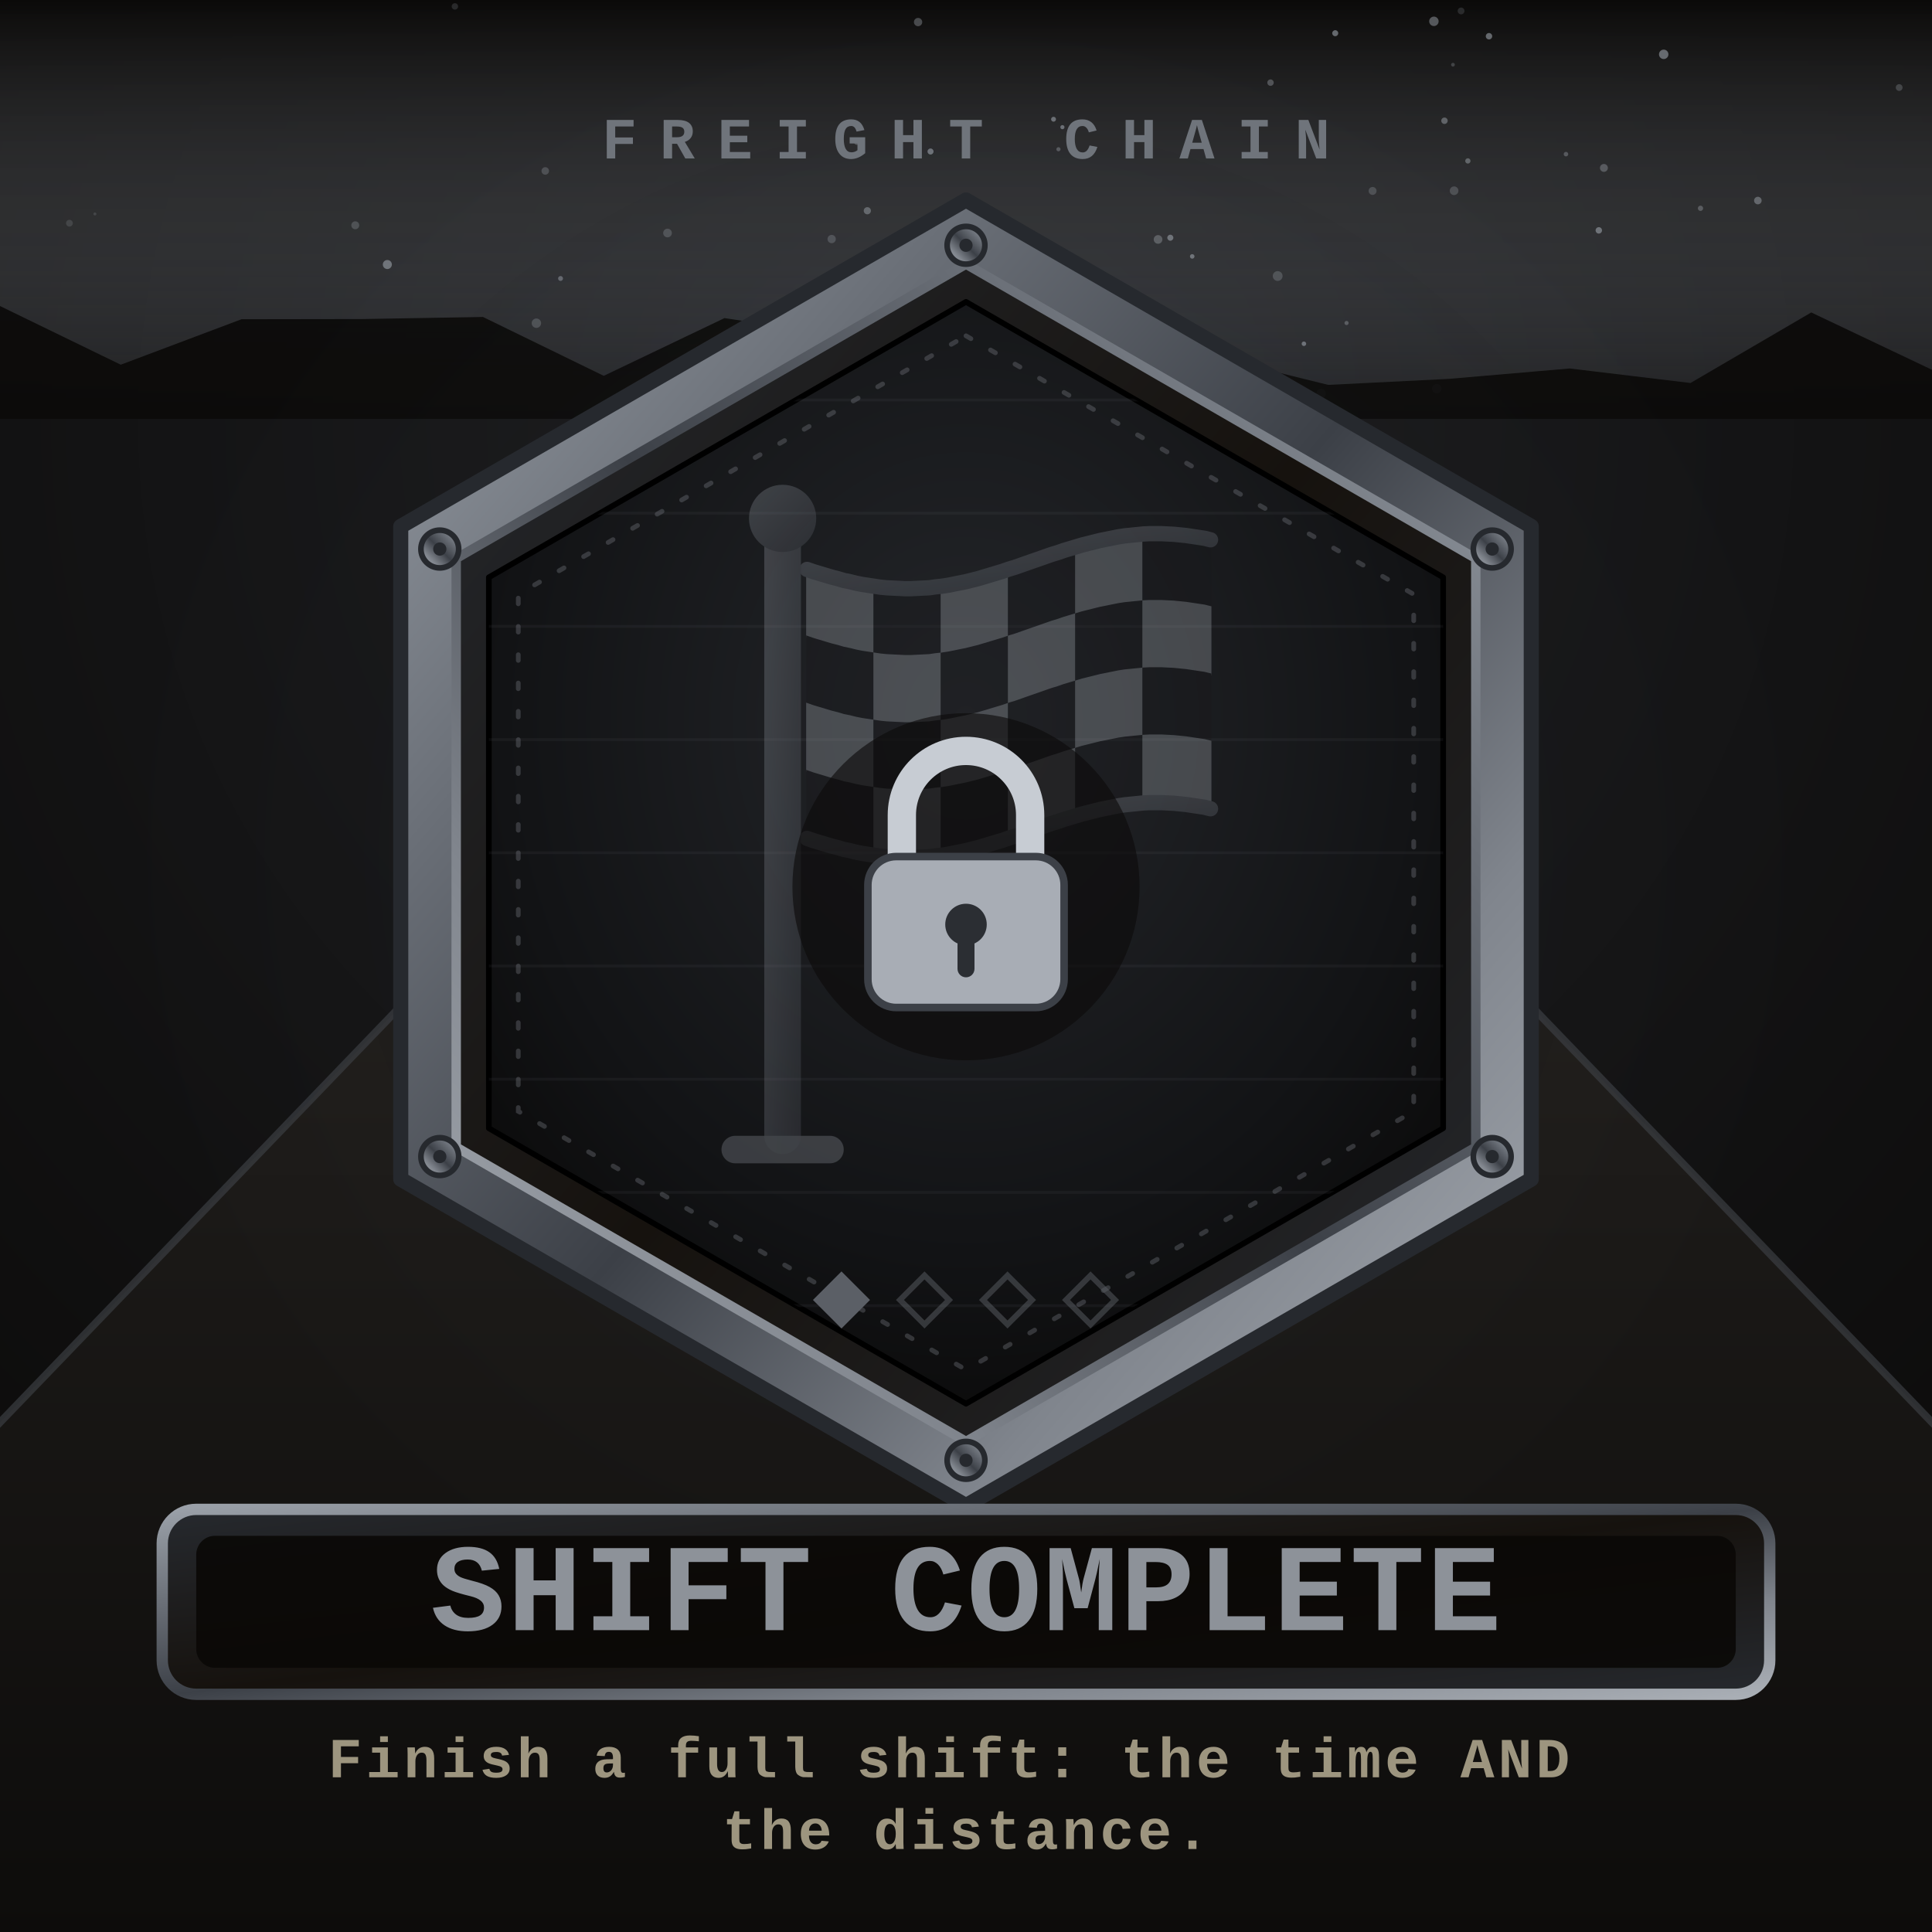
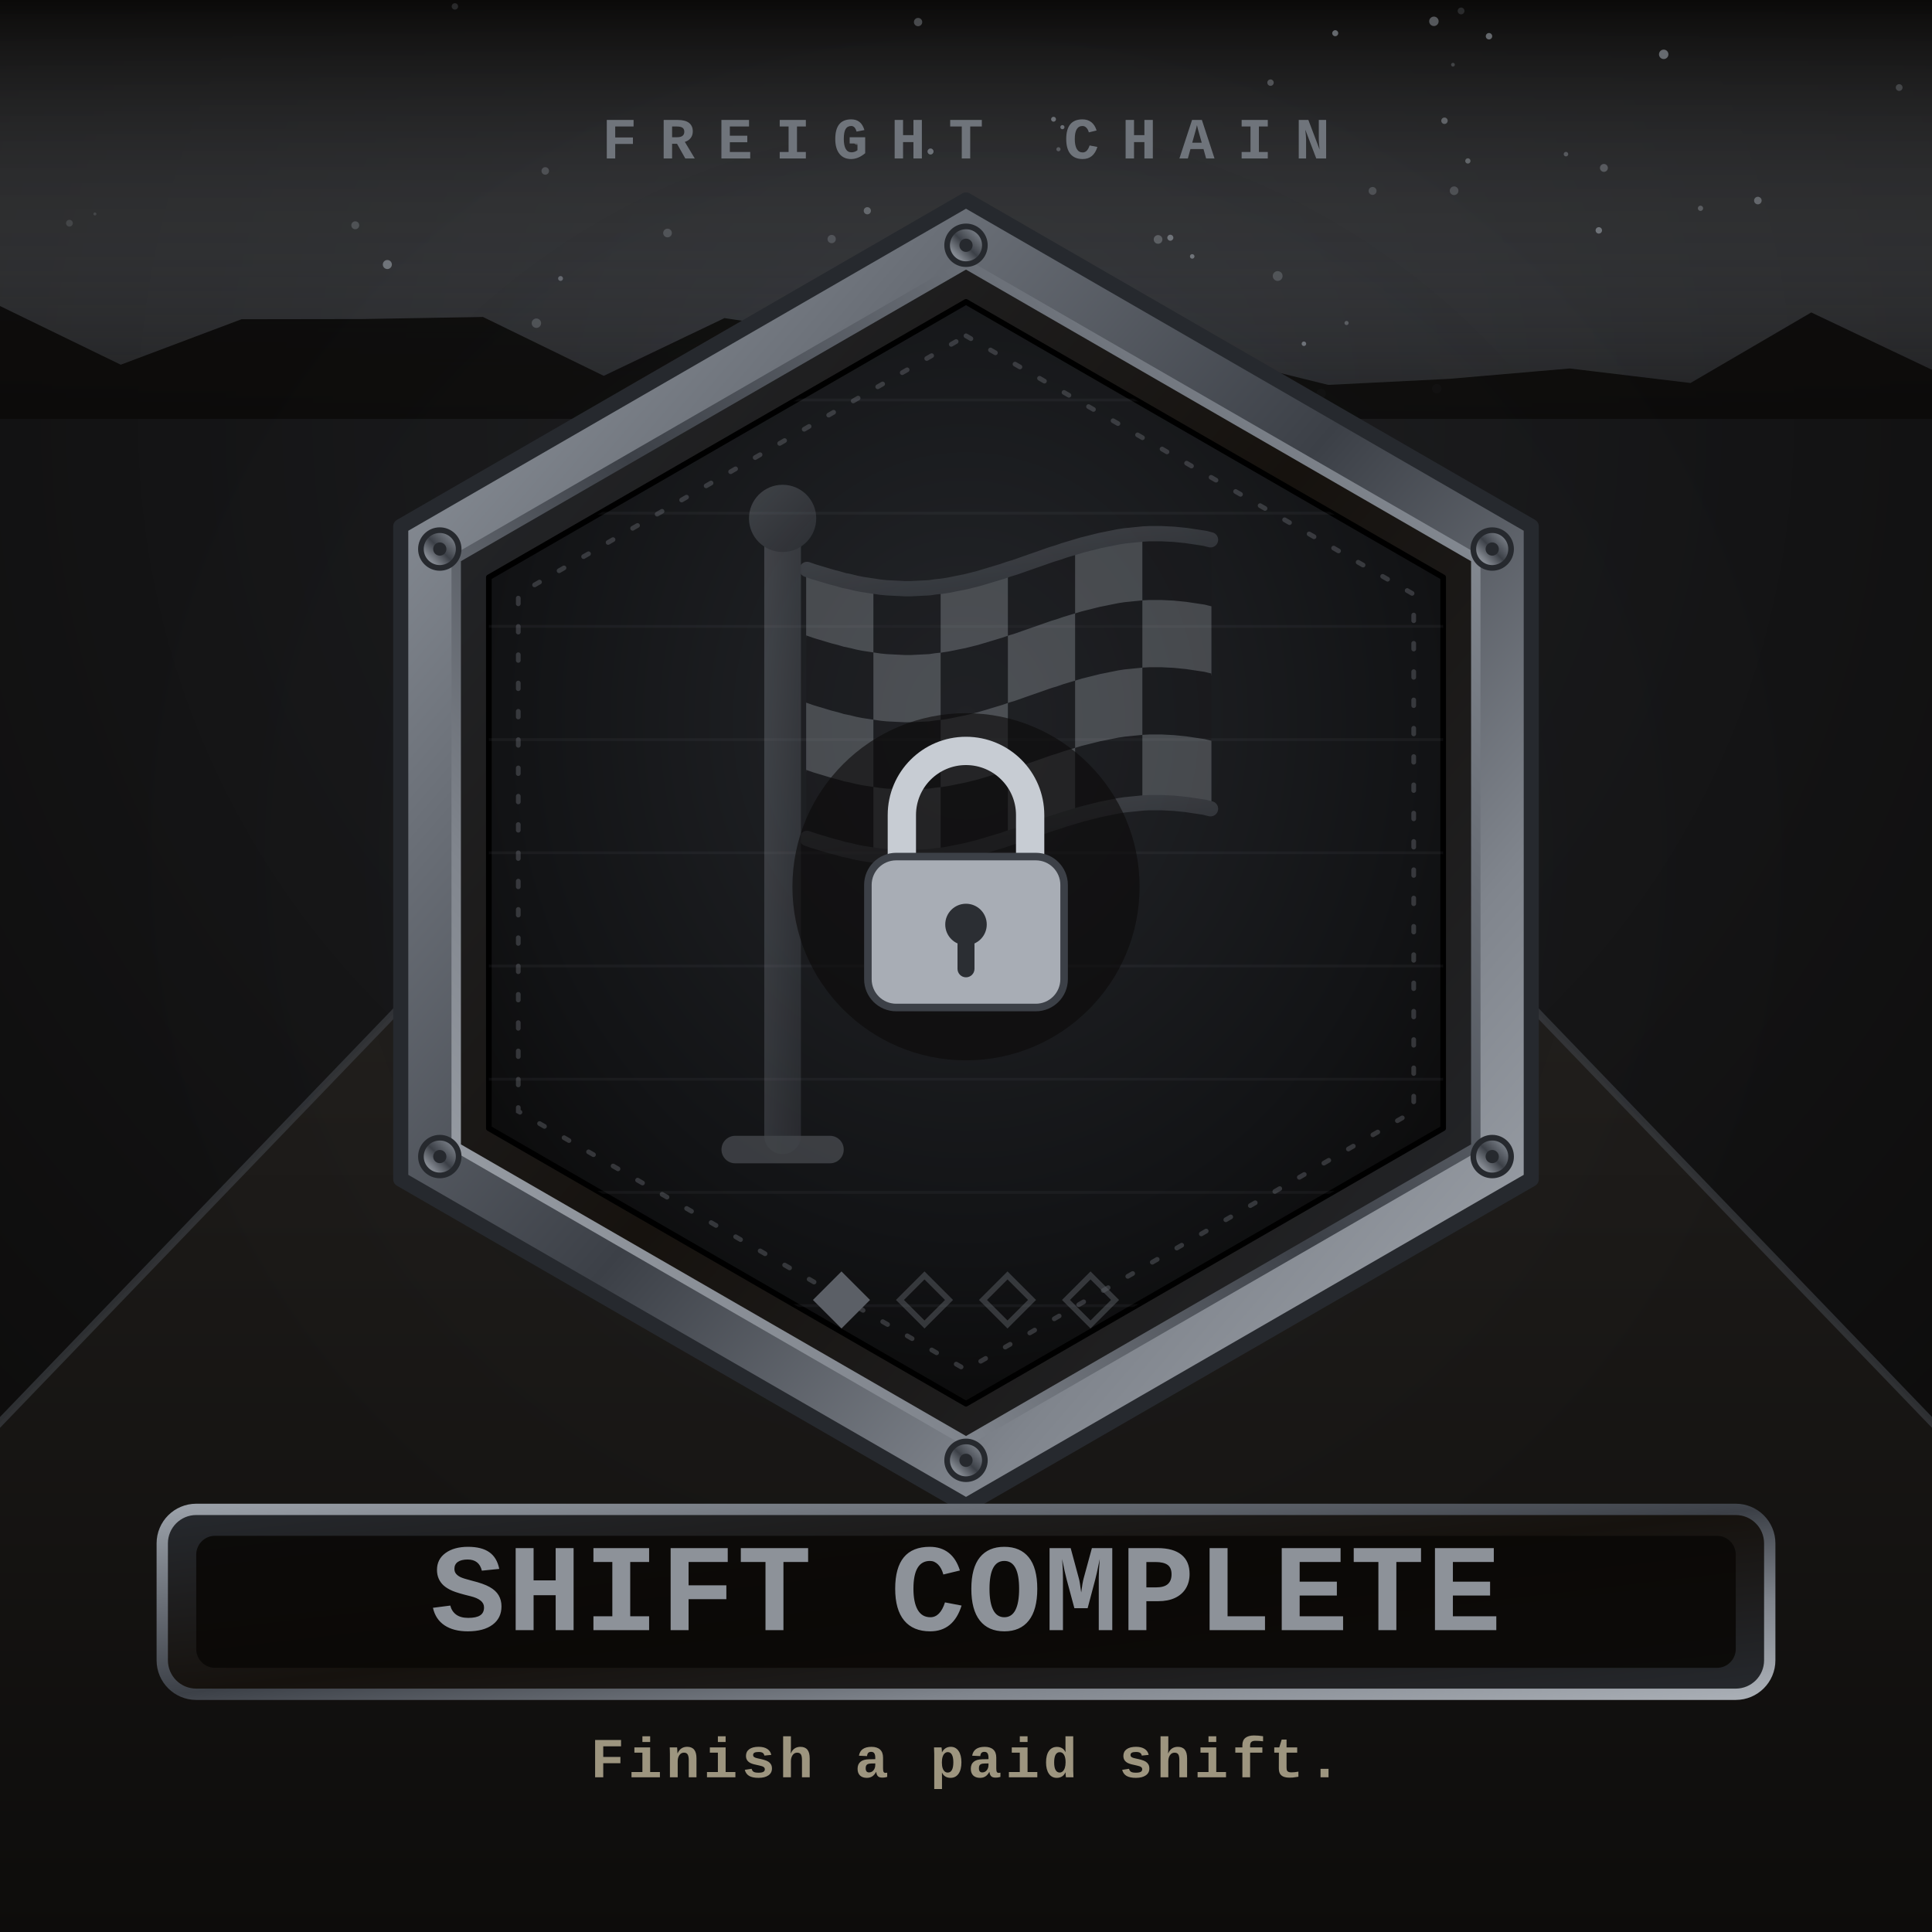
<svg xmlns="http://www.w3.org/2000/svg" width="1024" height="1024" viewBox="0 0 1024 1024" role="img" aria-label="Shift Complete – Freight Chain achievement (locked)">
  <defs>
    <radialGradient id="bg" cx="50%" cy="22%" r="85%">
      <stop offset="0" stop-color="#1c1d20" />
      <stop offset="1" stop-color="#0b0a09" />
    </radialGradient>
    <linearGradient id="sky" x1="0" y1="0" x2="0" y2="1">
      <stop offset="0" stop-color="#0b0a09" />
      <stop offset="1" stop-color="#7b7f86" stop-opacity="0.1" />
    </linearGradient>
    <linearGradient id="road" x1="0" y1="0" x2="0" y2="1">
      <stop offset="0" stop-color="#2a2724" />
      <stop offset="1" stop-color="#0d0c0b" />
    </linearGradient>
    <linearGradient id="rim" x1="0" y1="0" x2="1" y2="1">
      <stop offset="0%" stop-color="#9aa0a8" />
      <stop offset="25%" stop-color="#6a6f77" />
      <stop offset="50%" stop-color="#3c4047" />
      <stop offset="75%" stop-color="#80858d" />
      <stop offset="100%" stop-color="#a9aeb5" />
    </linearGradient>
    <linearGradient id="rimB" x1="1" y1="0" x2="0" y2="1">
      <stop offset="0%" stop-color="#9aa0a8" />
      <stop offset="25%" stop-color="#6a6f77" />
      <stop offset="50%" stop-color="#3c4047" />
      <stop offset="75%" stop-color="#80858d" />
      <stop offset="100%" stop-color="#a9aeb5" />
    </linearGradient>
    <linearGradient id="bevel" x1="0" y1="0" x2="1" y2="1">
      <stop offset="0" stop-color="#26292e" />
      <stop offset=".5" stop-color="#16120e" />
      <stop offset="1" stop-color="#26292e" />
    </linearGradient>
    <radialGradient id="plate" cx="50%" cy="38%" r="75%">
      <stop offset="0" stop-color="#24262a" />
      <stop offset=".65" stop-color="#121315" />
      <stop offset="1" stop-color="#070605" />
    </radialGradient>
    <radialGradient id="halo" cx="50%" cy="50%" r="50%">
      <stop offset="0" stop-color="#7b7f86" stop-opacity="0.06" />
      <stop offset="1" stop-color="#7b7f86" stop-opacity="0" />
    </radialGradient>
    <linearGradient id="ga" x1="0" y1="0" x2="1" y2="1">
      <stop offset="0" stop-color="#8b9099" />
      <stop offset="1" stop-color="#4c5058" />
    </linearGradient>
    <linearGradient id="sheen" x1="0" y1="0" x2="1" y2="1">
      <stop offset="0" stop-color="#fff" stop-opacity="0" />
      <stop offset=".45" stop-color="#fff" stop-opacity="0" />
      <stop offset=".5" stop-color="#fff" stop-opacity="0" />
      <stop offset=".56" stop-color="#fff" stop-opacity="0" />
      <stop offset="1" stop-color="#fff" stop-opacity="0" />
    </linearGradient>
    <filter id="glow" x="-30%" y="-30%" width="160%" height="160%">
      <feGaussianBlur stdDeviation="9" result="b" />
      <feMerge>
        <feMergeNode in="b" />
        <feMergeNode in="SourceGraphic" />
      </feMerge>
    </filter>
  </defs>
  <rect width="1024" height="1024" fill="url(#bg)" />
  <rect width="1024" height="222" fill="url(#sky)" />
  <circle cx="789.2" cy="19.2" r="1.7" fill="#9aa0a8" opacity="0.6" />
  <circle cx="761.5" cy="206" r="2.5" fill="#9aa0a8" opacity="0.3" />
  <circle cx="241.1" cy="3.4" r="1.7" fill="#9aa0a8" opacity="0.2" />
  <circle cx="677.2" cy="146.3" r="2.6" fill="#9aa0a8" opacity="0.3" />
  <circle cx="830" cy="81.7" r="1.2" fill="#9aa0a8" opacity="0.4" />
  <circle cx="770.1" cy="34.3" r="1" fill="#9aa0a8" opacity="0.3" />
  <circle cx="297.1" cy="147.6" r="1.3" fill="#9aa0a8" opacity="0.5" />
  <circle cx="765.6" cy="64" r="1.7" fill="#9aa0a8" opacity="0.5" />
  <circle cx="620.3" cy="126" r="1.6" fill="#9aa0a8" opacity="0.6" />
  <circle cx="713.7" cy="171.2" r="1.1" fill="#9aa0a8" opacity="0.4" />
  <circle cx="440.8" cy="126.7" r="2.2" fill="#9aa0a8" opacity="0.3" />
  <circle cx="673.4" cy="43.8" r="1.7" fill="#9aa0a8" opacity="0.4" />
  <circle cx="486.6" cy="11.7" r="2.2" fill="#9aa0a8" opacity="0.4" />
  <circle cx="561" cy="79.1" r="1.1" fill="#9aa0a8" opacity="0.4" />
  <circle cx="289" cy="90.6" r="2" fill="#9aa0a8" opacity="0.3" />
  <circle cx="501.9" cy="111.6" r="0.9" fill="#9aa0a8" opacity="0.2" />
  <circle cx="881.8" cy="28.8" r="2.5" fill="#9aa0a8" opacity="0.6" />
  <circle cx="403.5" cy="178.2" r="2" fill="#9aa0a8" opacity="0.5" />
  <circle cx="727.5" cy="101.2" r="2.1" fill="#9aa0a8" opacity="0.3" />
  <circle cx="687.9" cy="214.2" r="1.3" fill="#9aa0a8" opacity="0.2" />
  <circle cx="850.1" cy="89" r="2.1" fill="#9aa0a8" opacity="0.4" />
  <circle cx="691.1" cy="182.2" r="1.2" fill="#9aa0a8" opacity="0.6" />
  <circle cx="774.4" cy="5.8" r="1.8" fill="#9aa0a8" opacity="0.2" />
  <circle cx="931.7" cy="106.3" r="2" fill="#9aa0a8" opacity="0.5" />
  <circle cx="631.9" cy="135.9" r="1.2" fill="#9aa0a8" opacity="0.6" />
  <circle cx="205.3" cy="140.2" r="2.4" fill="#9aa0a8" opacity="0.6" />
  <circle cx="465.9" cy="147.5" r="1.9" fill="#9aa0a8" opacity="0.4" />
  <circle cx="50.3" cy="113.4" r="0.8" fill="#9aa0a8" opacity="0.2" />
  <circle cx="459.7" cy="111.7" r="1.9" fill="#9aa0a8" opacity="0.5" />
  <circle cx="778" cy="85.3" r="1.4" fill="#9aa0a8" opacity="0.5" />
  <circle cx="454.2" cy="75.2" r="1.6" fill="#9aa0a8" opacity="0.4" />
  <circle cx="1006.6" cy="46.4" r="1.8" fill="#9aa0a8" opacity="0.3" />
  <circle cx="613.8" cy="126.9" r="2.3" fill="#9aa0a8" opacity="0.4" />
  <circle cx="36.8" cy="118.3" r="1.8" fill="#9aa0a8" opacity="0.2" />
  <circle cx="700.2" cy="208.6" r="2.5" fill="#9aa0a8" opacity="0.3" />
  <circle cx="558.4" cy="63.2" r="1.3" fill="#9aa0a8" opacity="0.6" />
  <circle cx="707.7" cy="17.6" r="1.6" fill="#9aa0a8" opacity="0.6" />
  <circle cx="847.4" cy="122.1" r="1.7" fill="#9aa0a8" opacity="0.6" />
  <circle cx="353.8" cy="123.5" r="2.3" fill="#9aa0a8" opacity="0.3" />
  <circle cx="493.2" cy="80.3" r="1.6" fill="#9aa0a8" opacity="0.6" />
  <circle cx="563.1" cy="67.4" r="1.1" fill="#9aa0a8" opacity="0.6" />
  <circle cx="901.3" cy="110.4" r="1.4" fill="#9aa0a8" opacity="0.4" />
  <circle cx="770.7" cy="101.1" r="2.3" fill="#9aa0a8" opacity="0.3" />
  <circle cx="760" cy="11.3" r="2.5" fill="#9aa0a8" opacity="0.5" />
  <circle cx="188.3" cy="119.4" r="2.1" fill="#9aa0a8" opacity="0.3" />
  <circle cx="284.3" cy="171.3" r="2.5" fill="#9aa0a8" opacity="0.3" />
  <path d="M0 222L0 162.2L64 193.3L128 169.2L192 169.1L256 168L320 199.2L384 168.6L448 178.2L512 194.5L576 196.7L640 188.2L704 204L768 200.8L832 195.3L896 203L960 165.6L1024 196L1024 222Z" fill="#0a0908" opacity=".9" />
  <polygon points="512,222 -260,1024 1284,1024" fill="url(#road)" />
  <line x1="512" y1="222" x2="-260" y2="1024" stroke="#3a3d42" stroke-width="4" opacity=".7" />
  <line x1="512" y1="222" x2="1284" y2="1024" stroke="#3a3d42" stroke-width="4" opacity=".7" />
  <polygon points="510.4,222.9 513.6,222.9 514.1,247 509.9,247" fill="#5b5f66" opacity="0.5" />
  <polygon points="508.8,296.6 515.2,296.6 516.4,349.9 507.6,349.9" fill="#5b5f66" opacity="0.5" />
  <polygon points="505.8,428.4 518.2,428.4 519.8,502.4 504.2,502.4" fill="#5b5f66" opacity="0.5" />
  <polygon points="501.9,603.9 522.1,603.9 524.1,695.3 499.9,695.3" fill="#5b5f66" opacity="0.5" />
  <circle cx="512" cy="452" r="470" fill="url(#halo)" />
  <text x="512" y="84" text-anchor="middle" font-family="ui-monospace,'SF Mono',Menlo,Consolas,'Liberation Mono','DejaVu Sans Mono',monospace" font-size="31" font-weight="700" fill="#6f747b" letter-spacing="12">FREIGHT CHAIN</text>
  <polygon points="512,106 811.6,279 811.6,625 512,798 212.4,625 212.4,279" fill="url(#rim)" stroke="#26292e" stroke-width="8" stroke-linejoin="round" />
  <polygon points="512,140 782.2,296 782.2,608 512,764 241.8,608 241.8,296" fill="url(#bevel)" stroke="url(#rimB)" stroke-width="5" stroke-linejoin="round" />
  <polygon points="512,160 764.9,306 764.9,598 512,744 259.1,598 259.1,306" fill="url(#plate)" stroke="#000" stroke-width="3" stroke-linejoin="round" />
  <g stroke="#7b7f86" stroke-width="1.5" opacity="0.08" clip-path="url(#cl)">
    <line x1="212" y1="212" x2="812" y2="212" />
    <line x1="212" y1="272" x2="812" y2="272" />
    <line x1="212" y1="332" x2="812" y2="332" />
    <line x1="212" y1="392" x2="812" y2="392" />
    <line x1="212" y1="452" x2="812" y2="452" />
    <line x1="212" y1="512" x2="812" y2="512" />
    <line x1="212" y1="572" x2="812" y2="572" />
    <line x1="212" y1="632" x2="812" y2="632" />
    <line x1="212" y1="692" x2="812" y2="692" />
  </g>
  <clipPath id="cl">
    <polygon points="512,160 764.9,306 764.9,598 512,744 259.1,598 259.1,306" />
  </clipPath>
  <polygon points="512,178 749.3,315 749.3,589 512,726 274.7,589 274.7,315" fill="none" stroke="#7b7f86" stroke-width="2.5" stroke-dasharray="3 12" stroke-linecap="round" opacity="0.35" />
  <circle cx="512" cy="130" r="10" fill="url(#rimB)" stroke="#26292e" stroke-width="3" />
  <circle cx="512" cy="130" r="3.5" fill="#26292e" />
  <circle cx="790.9" cy="291" r="10" fill="url(#rimB)" stroke="#26292e" stroke-width="3" />
  <circle cx="790.9" cy="291" r="3.5" fill="#26292e" />
  <circle cx="790.9" cy="613" r="10" fill="url(#rimB)" stroke="#26292e" stroke-width="3" />
  <circle cx="790.9" cy="613" r="3.5" fill="#26292e" />
  <circle cx="512" cy="774" r="10" fill="url(#rimB)" stroke="#26292e" stroke-width="3" />
  <circle cx="512" cy="774" r="3.5" fill="#26292e" />
  <circle cx="233.1" cy="613" r="10" fill="url(#rimB)" stroke="#26292e" stroke-width="3" />
  <circle cx="233.1" cy="613" r="3.5" fill="#26292e" />
  <circle cx="233.1" cy="291" r="10" fill="url(#rimB)" stroke="#26292e" stroke-width="3" />
  <circle cx="233.1" cy="291" r="3.5" fill="#26292e" />
  <g transform="translate(512 440) scale(1.62)" opacity=".34">
    <g>
      <polygon points="-52,-85.3 -50,-84.6 -48,-84 -46,-83.4 -44,-82.8 -42,-82.3 -40,-81.7 -38,-81.3 -36,-80.8 -34,-80.4 -32,-80.1 -30,-79.8 -30,-57.8 -32,-58.1 -34,-58.4 -36,-58.8 -38,-59.3 -40,-59.7 -42,-60.3 -44,-60.8 -46,-61.4 -48,-62 -50,-62.6 -52,-63.3" fill="#9aa0a8" stroke="#9aa0a8" stroke-width=".6" />
      <polygon points="-52,-63.3 -50,-62.6 -48,-62 -46,-61.4 -44,-60.8 -42,-60.3 -40,-59.7 -38,-59.3 -36,-58.8 -34,-58.4 -32,-58.1 -30,-57.8 -30,-35.8 -32,-36.1 -34,-36.4 -36,-36.8 -38,-37.3 -40,-37.7 -42,-38.3 -44,-38.8 -46,-39.4 -48,-40 -50,-40.6 -52,-41.3" fill="#17181a" stroke="#17181a" stroke-width=".6" />
      <polygon points="-52,-41.3 -50,-40.6 -48,-40 -46,-39.4 -44,-38.8 -42,-38.3 -40,-37.7 -38,-37.3 -36,-36.8 -34,-36.4 -32,-36.1 -30,-35.8 -30,-13.8 -32,-14.1 -34,-14.4 -36,-14.8 -38,-15.3 -40,-15.7 -42,-16.3 -44,-16.8 -46,-17.4 -48,-18 -50,-18.6 -52,-19.3" fill="#9aa0a8" stroke="#9aa0a8" stroke-width=".6" />
      <polygon points="-52,-19.3 -50,-18.6 -48,-18 -46,-17.4 -44,-16.8 -42,-16.3 -40,-15.7 -38,-15.3 -36,-14.8 -34,-14.4 -32,-14.1 -30,-13.8 -30,8.2 -32,7.9 -34,7.6 -36,7.2 -38,6.7 -40,6.3 -42,5.7 -44,5.2 -46,4.6 -48,4 -50,3.4 -52,2.7" fill="#17181a" stroke="#17181a" stroke-width=".6" />
      <polygon points="-30,-79.8 -28,-79.5 -26,-79.3 -24,-79.2 -22,-79.1 -20,-79 -18,-79 -16,-79.1 -14,-79.2 -12,-79.3 -10,-79.6 -8,-79.8 -8,-57.8 -10,-57.6 -12,-57.3 -14,-57.2 -16,-57.1 -18,-57 -20,-57 -22,-57.1 -24,-57.2 -26,-57.3 -28,-57.5 -30,-57.8" fill="#17181a" stroke="#17181a" stroke-width=".6" />
      <polygon points="-30,-57.8 -28,-57.5 -26,-57.3 -24,-57.2 -22,-57.1 -20,-57 -18,-57 -16,-57.1 -14,-57.2 -12,-57.3 -10,-57.6 -8,-57.8 -8,-35.8 -10,-35.6 -12,-35.3 -14,-35.2 -16,-35.1 -18,-35 -20,-35 -22,-35.1 -24,-35.2 -26,-35.3 -28,-35.5 -30,-35.8" fill="#9aa0a8" stroke="#9aa0a8" stroke-width=".6" />
      <polygon points="-30,-35.8 -28,-35.5 -26,-35.3 -24,-35.2 -22,-35.1 -20,-35 -18,-35 -16,-35.1 -14,-35.2 -12,-35.3 -10,-35.6 -8,-35.8 -8,-13.8 -10,-13.6 -12,-13.3 -14,-13.2 -16,-13.1 -18,-13 -20,-13 -22,-13.1 -24,-13.2 -26,-13.3 -28,-13.5 -30,-13.8" fill="#17181a" stroke="#17181a" stroke-width=".6" />
      <polygon points="-30,-13.8 -28,-13.5 -26,-13.3 -24,-13.2 -22,-13.1 -20,-13 -18,-13 -16,-13.1 -14,-13.2 -12,-13.3 -10,-13.6 -8,-13.8 -8,8.2 -10,8.4 -12,8.7 -14,8.8 -16,8.9 -18,9 -20,9 -22,8.9 -24,8.8 -26,8.7 -28,8.5 -30,8.2" fill="#9aa0a8" stroke="#9aa0a8" stroke-width=".6" />
      <polygon points="-8,-79.8 -6,-80.1 -4,-80.5 -2,-80.9 0,-81.3 2,-81.8 4,-82.3 6,-82.9 8,-83.5 10,-84.1 12,-84.7 14,-85.4 14,-63.4 12,-62.7 10,-62.1 8,-61.5 6,-60.9 4,-60.3 2,-59.8 0,-59.3 -2,-58.9 -4,-58.5 -6,-58.1 -8,-57.8" fill="#9aa0a8" stroke="#9aa0a8" stroke-width=".6" />
      <polygon points="-8,-57.8 -6,-58.1 -4,-58.5 -2,-58.9 0,-59.3 2,-59.8 4,-60.3 6,-60.9 8,-61.5 10,-62.1 12,-62.7 14,-63.4 14,-41.4 12,-40.7 10,-40.1 8,-39.5 6,-38.9 4,-38.3 2,-37.8 0,-37.3 -2,-36.9 -4,-36.5 -6,-36.1 -8,-35.8" fill="#17181a" stroke="#17181a" stroke-width=".6" />
      <polygon points="-8,-35.8 -6,-36.1 -4,-36.5 -2,-36.9 0,-37.3 2,-37.8 4,-38.3 6,-38.9 8,-39.5 10,-40.1 12,-40.7 14,-41.4 14,-19.4 12,-18.7 10,-18.1 8,-17.5 6,-16.9 4,-16.3 2,-15.8 0,-15.3 -2,-14.9 -4,-14.5 -6,-14.1 -8,-13.8" fill="#9aa0a8" stroke="#9aa0a8" stroke-width=".6" />
      <polygon points="-8,-13.8 -6,-14.1 -4,-14.5 -2,-14.9 0,-15.3 2,-15.8 4,-16.3 6,-16.9 8,-17.5 10,-18.1 12,-18.7 14,-19.4 14,2.6 12,3.3 10,3.9 8,4.5 6,5.1 4,5.7 2,6.2 0,6.7 -2,7.1 -4,7.5 -6,7.9 -8,8.2" fill="#17181a" stroke="#17181a" stroke-width=".6" />
      <polygon points="14,-85.4 16,-86 18,-86.7 20,-87.4 22,-88.1 24,-88.8 26,-89.5 28,-90.2 30,-90.8 32,-91.5 34,-92.1 36,-92.7 36,-70.7 34,-70.1 32,-69.5 30,-68.8 28,-68.2 26,-67.5 24,-66.8 22,-66.1 20,-65.4 18,-64.7 16,-64 14,-63.4" fill="#17181a" stroke="#17181a" stroke-width=".6" />
      <polygon points="14,-63.4 16,-64 18,-64.7 20,-65.4 22,-66.1 24,-66.8 26,-67.5 28,-68.2 30,-68.8 32,-69.5 34,-70.1 36,-70.7 36,-48.7 34,-48.1 32,-47.5 30,-46.8 28,-46.2 26,-45.5 24,-44.8 22,-44.1 20,-43.4 18,-42.7 16,-42 14,-41.4" fill="#9aa0a8" stroke="#9aa0a8" stroke-width=".6" />
      <polygon points="14,-41.4 16,-42 18,-42.7 20,-43.4 22,-44.1 24,-44.8 26,-45.5 28,-46.2 30,-46.8 32,-47.5 34,-48.1 36,-48.7 36,-26.7 34,-26.1 32,-25.5 30,-24.8 28,-24.2 26,-23.5 24,-22.8 22,-22.1 20,-21.4 18,-20.7 16,-20 14,-19.4" fill="#17181a" stroke="#17181a" stroke-width=".6" />
      <polygon points="14,-19.4 16,-20 18,-20.7 20,-21.4 22,-22.1 24,-22.8 26,-23.5 28,-24.2 30,-24.8 32,-25.5 34,-26.1 36,-26.7 36,-4.7 34,-4.1 32,-3.5 30,-2.8 28,-2.2 26,-1.5 24,-0.8 22,-0.1 20,0.6 18,1.3 16,2 14,2.6" fill="#9aa0a8" stroke="#9aa0a8" stroke-width=".6" />
      <polygon points="36,-92.7 38,-93.3 40,-93.8 42,-94.3 44,-94.8 46,-95.2 48,-95.6 50,-96 52,-96.3 54,-96.5 56,-96.7 58,-96.9 58,-74.9 56,-74.7 54,-74.5 52,-74.3 50,-74 48,-73.6 46,-73.2 44,-72.8 42,-72.3 40,-71.8 38,-71.3 36,-70.7" fill="#9aa0a8" stroke="#9aa0a8" stroke-width=".6" />
      <polygon points="36,-70.7 38,-71.3 40,-71.8 42,-72.3 44,-72.8 46,-73.2 48,-73.6 50,-74 52,-74.3 54,-74.5 56,-74.7 58,-74.9 58,-52.9 56,-52.7 54,-52.5 52,-52.3 50,-52 48,-51.6 46,-51.2 44,-50.8 42,-50.3 40,-49.8 38,-49.3 36,-48.7" fill="#17181a" stroke="#17181a" stroke-width=".6" />
      <polygon points="36,-48.7 38,-49.3 40,-49.8 42,-50.3 44,-50.8 46,-51.2 48,-51.6 50,-52 52,-52.3 54,-52.5 56,-52.7 58,-52.9 58,-30.9 56,-30.7 54,-30.5 52,-30.3 50,-30 48,-29.6 46,-29.2 44,-28.8 42,-28.3 40,-27.8 38,-27.3 36,-26.7" fill="#9aa0a8" stroke="#9aa0a8" stroke-width=".6" />
      <polygon points="36,-26.7 38,-27.3 40,-27.8 42,-28.3 44,-28.8 46,-29.2 48,-29.6 50,-30 52,-30.3 54,-30.5 56,-30.7 58,-30.9 58,-8.9 56,-8.7 54,-8.5 52,-8.3 50,-8 48,-7.6 46,-7.2 44,-6.8 42,-6.3 40,-5.8 38,-5.3 36,-4.7" fill="#17181a" stroke="#17181a" stroke-width=".6" />
      <polygon points="58,-96.9 60,-97 62,-97 64,-97 66,-96.9 68,-96.8 70,-96.6 72,-96.4 74,-96.1 76,-95.8 78,-95.5 80,-95 80,-73 78,-73.5 76,-73.8 74,-74.1 72,-74.4 70,-74.6 68,-74.8 66,-74.9 64,-75 62,-75 60,-75 58,-74.9" fill="#17181a" stroke="#17181a" stroke-width=".6" />
      <polygon points="58,-74.9 60,-75 62,-75 64,-75 66,-74.9 68,-74.8 70,-74.6 72,-74.4 74,-74.1 76,-73.8 78,-73.5 80,-73 80,-51 78,-51.5 76,-51.8 74,-52.1 72,-52.4 70,-52.6 68,-52.8 66,-52.9 64,-53 62,-53 60,-53 58,-52.9" fill="#9aa0a8" stroke="#9aa0a8" stroke-width=".6" />
      <polygon points="58,-52.9 60,-53 62,-53 64,-53 66,-52.9 68,-52.8 70,-52.6 72,-52.4 74,-52.1 76,-51.8 78,-51.5 80,-51 80,-29 78,-29.5 76,-29.8 74,-30.1 72,-30.4 70,-30.6 68,-30.8 66,-30.9 64,-31 62,-31 60,-31 58,-30.9" fill="#17181a" stroke="#17181a" stroke-width=".6" />
      <polygon points="58,-30.9 60,-31 62,-31 64,-31 66,-30.9 68,-30.8 70,-30.6 72,-30.4 74,-30.1 76,-29.8 78,-29.5 80,-29 80,-7 78,-7.5 76,-7.8 74,-8.1 72,-8.4 70,-8.6 68,-8.8 66,-8.9 64,-9 62,-9 60,-9 58,-8.9" fill="#9aa0a8" stroke="#9aa0a8" stroke-width=".6" />
      <polyline points="-52,-85.3 -50,-84.6 -48,-84 -46,-83.4 -44,-82.8 -42,-82.3 -40,-81.7 -38,-81.3 -36,-80.8 -34,-80.4 -32,-80.1 -30,-79.8 -28,-79.5 -26,-79.3 -24,-79.2 -22,-79.1 -20,-79 -18,-79 -16,-79.1 -14,-79.2 -12,-79.3 -10,-79.6 -8,-79.8 -6,-80.1 -4,-80.5 -2,-80.9 0,-81.3 2,-81.8 4,-82.3 6,-82.9 8,-83.5 10,-84.1 12,-84.7 14,-85.4 16,-86 18,-86.7 20,-87.4 22,-88.1 24,-88.8 26,-89.5 28,-90.2 30,-90.8 32,-91.5 34,-92.1 36,-92.7 38,-93.3 40,-93.8 42,-94.3 44,-94.8 46,-95.2 48,-95.6 50,-96 52,-96.3 54,-96.5 56,-96.7 58,-96.9 60,-97 62,-97 64,-97 66,-96.9 68,-96.8 70,-96.6 72,-96.4 74,-96.1 76,-95.8 78,-95.5 80,-95" fill="none" stroke="url(#ga)" stroke-width="5" stroke-linecap="round" stroke-linejoin="round" />
      <polyline points="-52,2.7 -50,3.4 -48,4 -46,4.6 -44,5.2 -42,5.7 -40,6.3 -38,6.7 -36,7.2 -34,7.6 -32,7.9 -30,8.2 -28,8.5 -26,8.7 -24,8.8 -22,8.9 -20,9 -18,9 -16,8.9 -14,8.8 -12,8.7 -10,8.4 -8,8.2 -6,7.9 -4,7.5 -2,7.1 0,6.7 2,6.2 4,5.7 6,5.1 8,4.5 10,3.9 12,3.3 14,2.6 16,2 18,1.3 20,0.6 22,-0.1 24,-0.8 26,-1.5 28,-2.2 30,-2.8 32,-3.5 34,-4.1 36,-4.7 38,-5.3 40,-5.8 42,-6.3 44,-6.8 46,-7.2 48,-7.6 50,-8 52,-8.3 54,-8.5 56,-8.7 58,-8.9 60,-9 62,-9 64,-9 66,-8.9 68,-8.8 70,-8.6 72,-8.4 74,-8.1 76,-7.8 78,-7.5 80,-7" fill="none" stroke="url(#ga)" stroke-width="5" stroke-linecap="round" stroke-linejoin="round" />
      <rect x="-66" y="-100" width="12" height="206" rx="6" fill="url(#ga)" />
      <circle cx="-60" cy="-102" r="11" fill="url(#ga)" />
      <rect x="-80" y="100" width="40" height="9" rx="4.5" fill="#9aa0a8" opacity=".85" />
    </g>
  </g>
  <g transform="translate(512 470)">
    <circle r="92" fill="#0b0a09" opacity=".62" />
    <path d="M-34 -14V-38A34 34 0 0 1 34 -38V-14" fill="none" stroke="#c7ccd3" stroke-width="15" stroke-linecap="round" />
    <rect x="-52" y="-16" width="104" height="80" rx="15" fill="#a8adb5" />
    <rect x="-52" y="-16" width="104" height="80" rx="15" fill="none" stroke="#3c4047" stroke-width="4" />
    <circle cy="20" r="11" fill="#2b2e33" />
    <rect x="-4.5" y="26" width="9" height="22" rx="4.5" fill="#2b2e33" />
  </g>
  <polygon points="446,676 459,689 446,702 433,689" fill="#5b5f66" stroke="#5b5f66" stroke-width="3" opacity="1" />
  <polygon points="490,676 503,689 490,702 477,689" fill="none" stroke="#5b5f66" stroke-width="3" opacity="0.5" />
  <polygon points="534,676 547,689 534,702 521,689" fill="none" stroke="#5b5f66" stroke-width="3" opacity="0.5" />
  <polygon points="578,676 591,689 578,702 565,689" fill="none" stroke="#5b5f66" stroke-width="3" opacity="0.5" />
  <polygon points="512,106 811.6,279 811.6,625 512,798 212.4,625 212.4,279" fill="url(#sheen)" stroke="none" />
  <rect x="86" y="800" width="852" height="98" rx="18" fill="url(#bevel)" stroke="url(#rim)" stroke-width="6" />
  <rect x="104" y="814" width="816" height="70" rx="10" fill="#0a0806" opacity=".9" />
  <text x="512" y="864" text-anchor="middle" font-family="ui-monospace,'SF Mono',Menlo,Consolas,'Liberation Mono','DejaVu Sans Mono',monospace" font-size="66" font-weight="800" fill="#8d9299" letter-spacing="1">SHIFT COMPLETE</text>
  <text x="512" y="942" text-anchor="middle" font-family="ui-monospace,'SF Mono',Menlo,Consolas,'Liberation Mono','DejaVu Sans Mono',monospace" font-size="30" font-weight="700" fill="#9d957f" letter-spacing="2">
-     <tspan x="512" dy="0">Finish a full shift: the time AND</tspan>
-     <tspan x="512" dy="38">the distance.</tspan>
+     <tspan x="512" dy="0">Finish a paid shift.</tspan>
  </text>
</svg>
